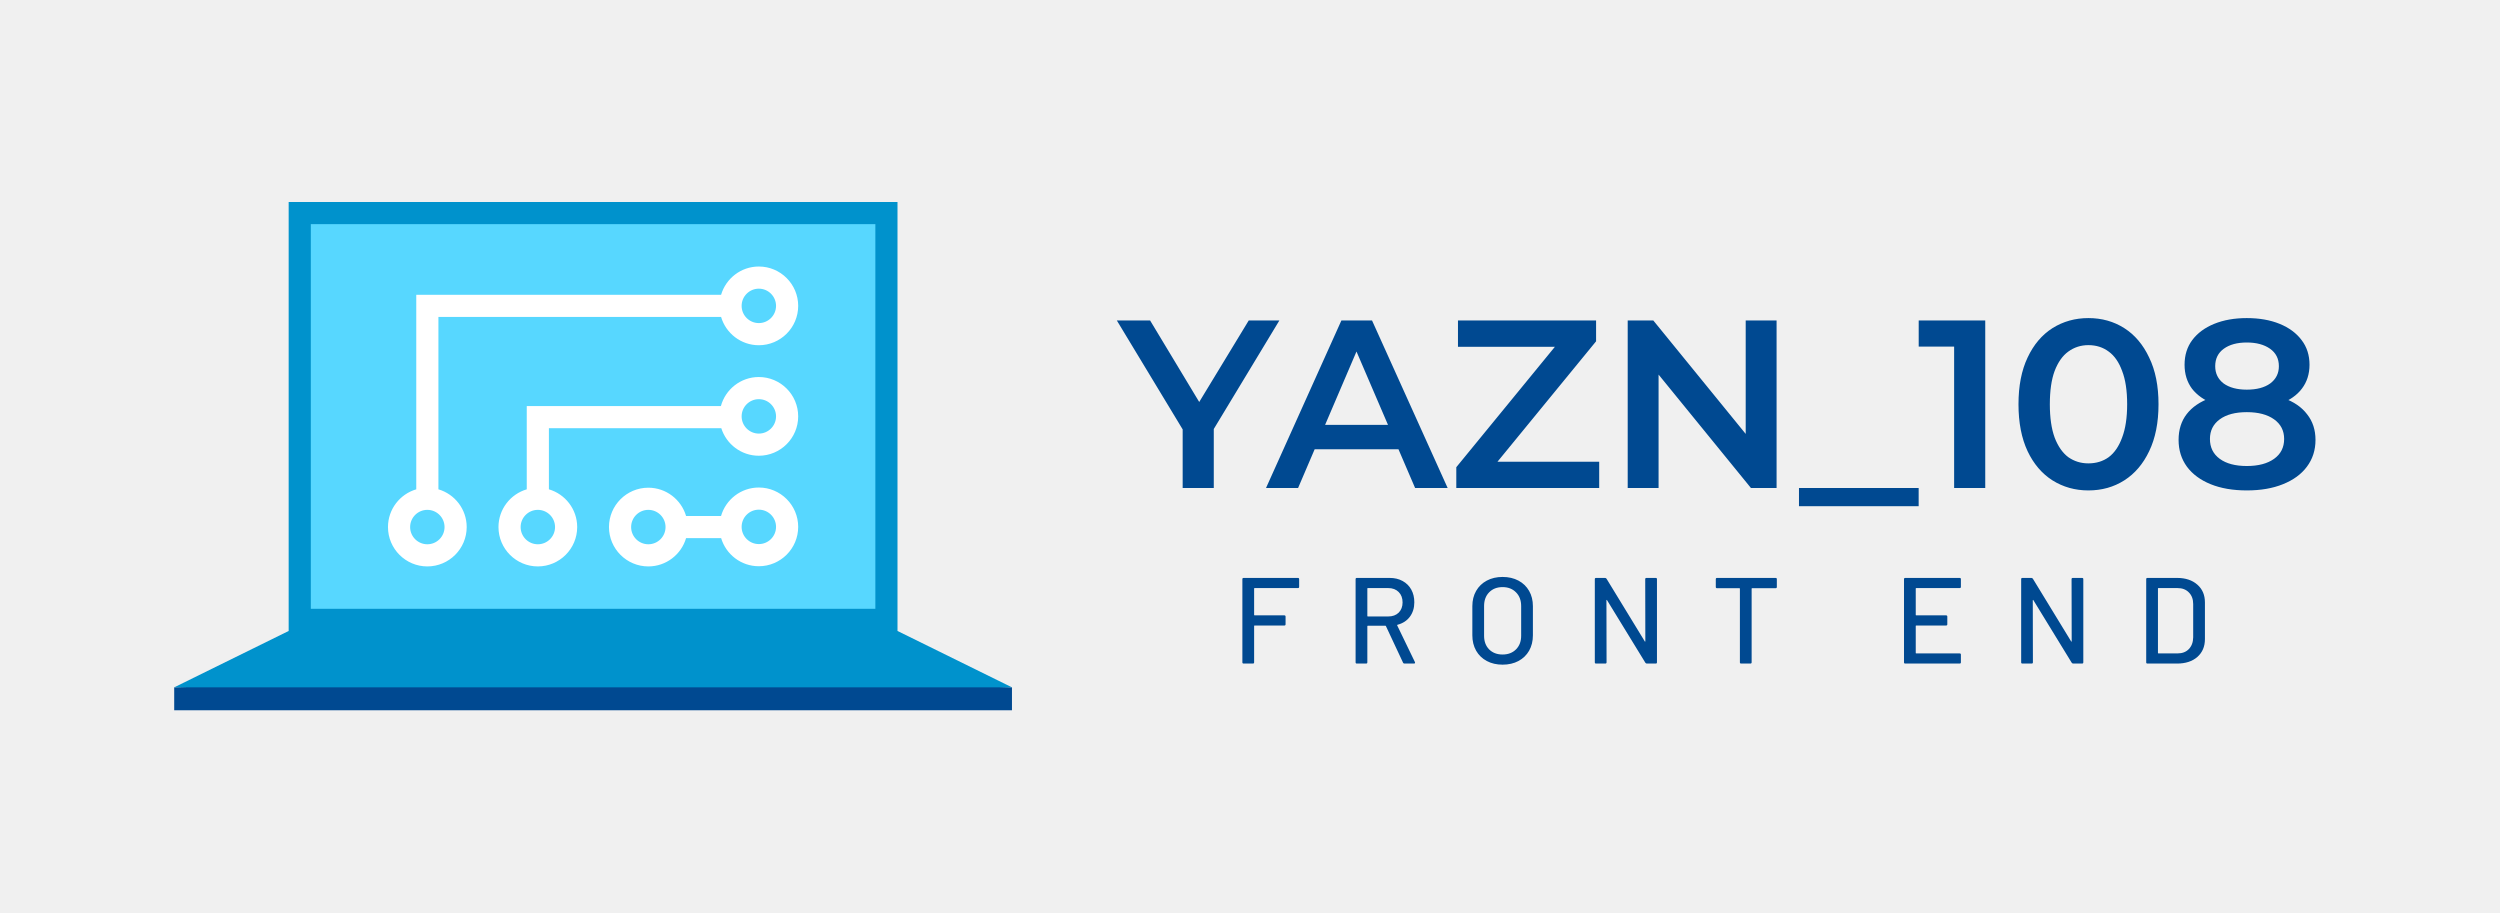
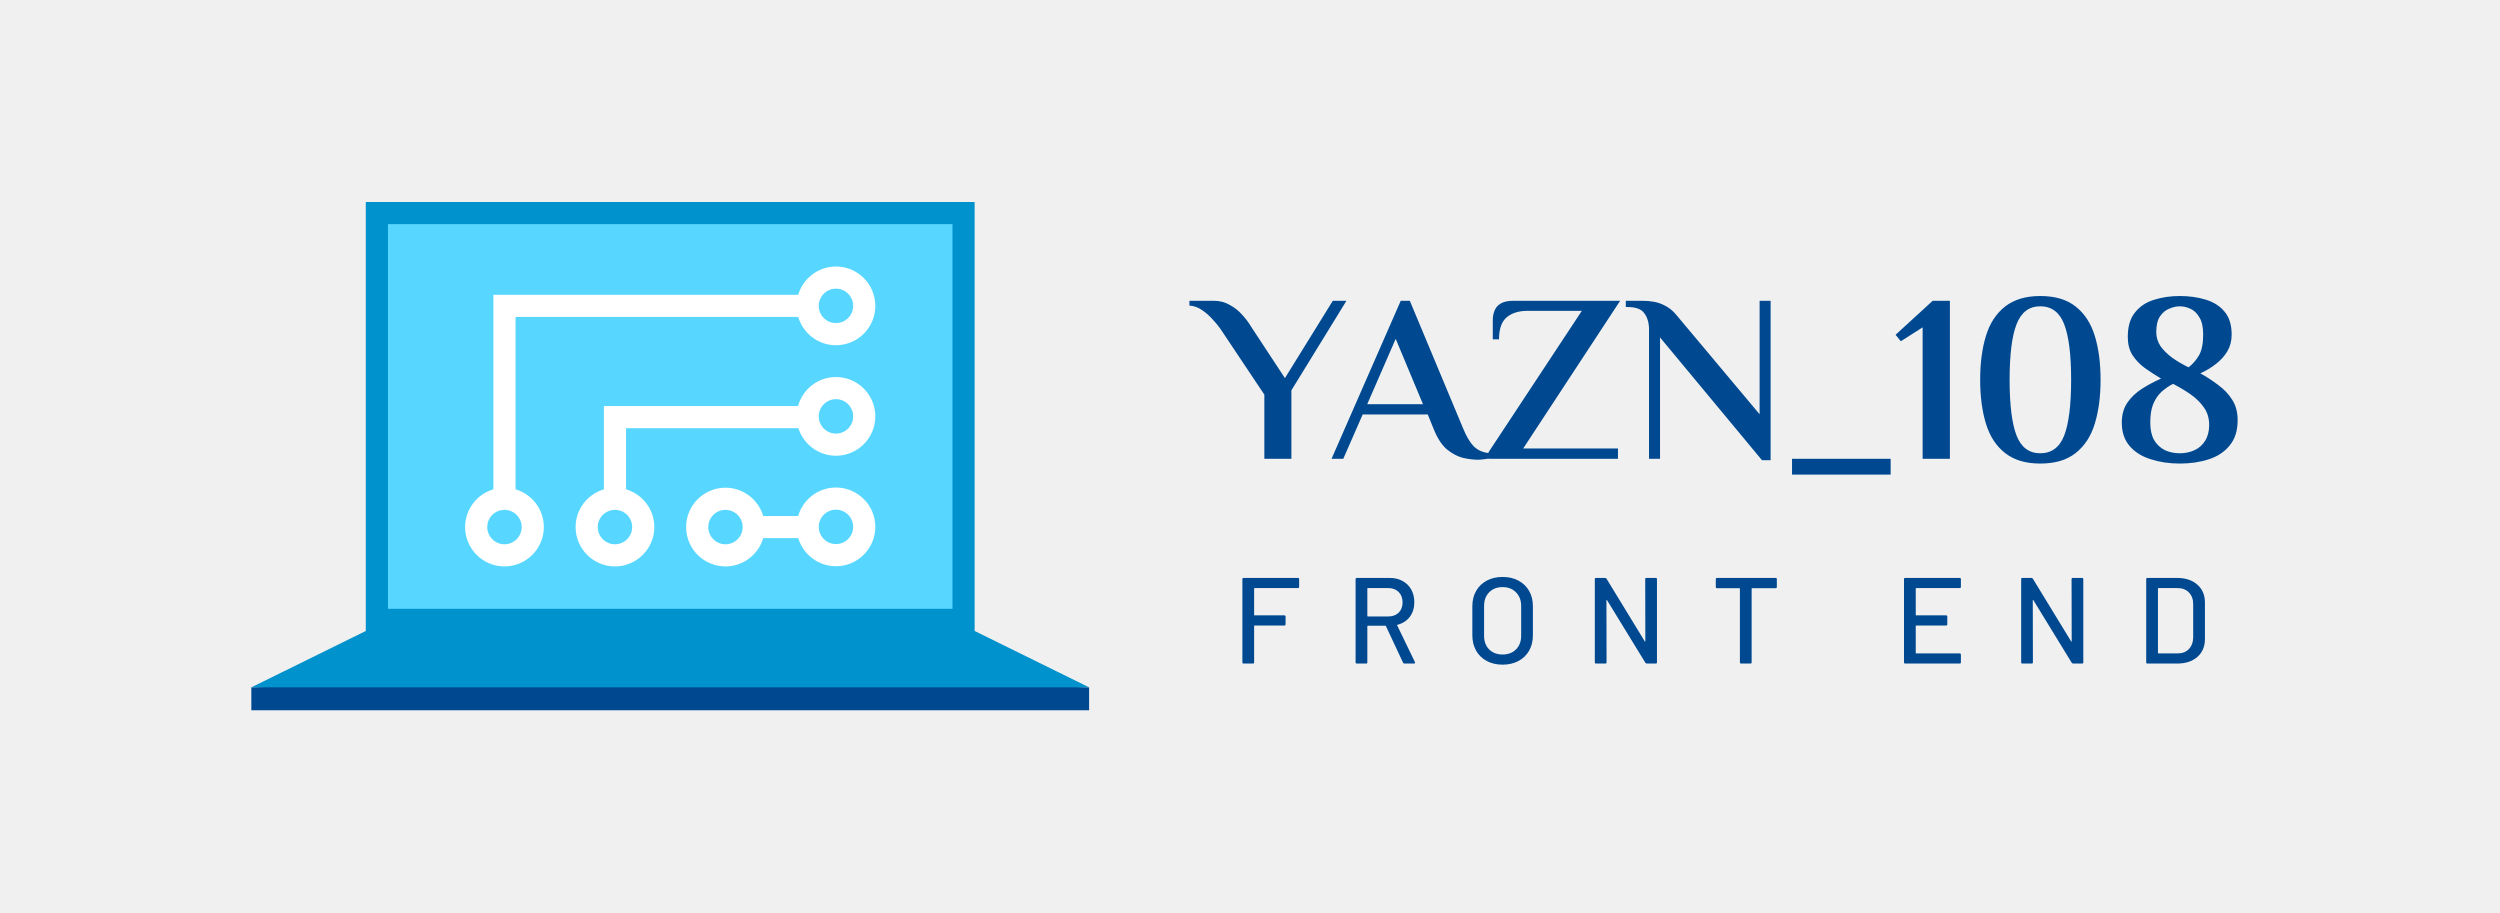
<svg xmlns="http://www.w3.org/2000/svg" width="940" height="343" viewBox="0 0 940 343" fill="none">
-   <g clip-path="url(#clip0_202_4)">
-     <path d="M380.5 267.057H65.5V258.443L223 254.223L380.5 258.443V267.057Z" fill="#004991" />
-     <path d="M334.171 78.262H111.829V234.925H334.171V78.262Z" fill="#57D7FF" />
-     <path d="M337.462 237.243V75.943H108.538V237.243L65.5 258.443H380.5L337.462 237.243ZM116.867 84.272H329.133V228.914H116.867V84.272Z" fill="#0092CC" />
-     <path d="M164.843 183.984V119.175H271.13C272.934 125.311 278.608 129.808 285.321 129.808C293.48 129.808 300.119 123.17 300.119 115.01C300.119 106.85 293.481 100.211 285.321 100.211C278.608 100.211 272.934 104.708 271.13 110.845H156.514V183.983C150.377 185.787 145.88 191.461 145.88 198.175C145.88 206.335 152.518 212.974 160.678 212.974C168.838 212.974 175.476 206.336 175.476 198.175C175.477 191.462 170.98 185.788 164.843 183.984ZM285.321 108.541C288.888 108.541 291.79 111.444 291.79 115.011C291.79 118.578 288.889 121.48 285.321 121.48C281.753 121.48 278.852 118.579 278.852 115.011C278.853 111.443 281.754 108.541 285.321 108.541ZM160.679 204.646C157.112 204.646 154.21 201.743 154.21 198.176C154.21 194.609 157.112 191.706 160.679 191.706C164.246 191.706 167.148 194.609 167.148 198.176C167.148 201.743 164.246 204.646 160.679 204.646ZM285.321 183.307C278.582 183.307 272.893 187.839 271.111 194.011H257.964C256.16 187.874 250.486 183.377 243.773 183.377C235.613 183.377 228.975 190.015 228.975 198.176C228.975 206.337 235.613 212.975 243.773 212.975C250.486 212.975 256.16 208.478 257.964 202.341H271.147C272.974 208.442 278.632 212.904 285.32 212.904C293.479 212.904 300.118 206.266 300.118 198.105C300.119 189.946 293.481 183.307 285.321 183.307ZM243.774 204.646C240.207 204.646 237.305 201.743 237.305 198.176C237.305 194.609 240.207 191.706 243.774 191.706C247.341 191.706 250.243 194.609 250.243 198.176C250.243 201.743 247.341 204.646 243.774 204.646ZM285.321 204.575C281.754 204.575 278.852 201.672 278.852 198.105C278.852 194.538 281.753 191.636 285.321 191.636C288.889 191.636 291.79 194.537 291.79 198.105C291.79 201.672 288.889 204.575 285.321 204.575ZM285.321 141.76C278.506 141.76 272.767 146.397 271.056 152.678H198.061V183.984C191.924 185.788 187.427 191.462 187.427 198.176C187.427 206.336 194.065 212.975 202.225 212.975C210.385 212.975 217.023 206.337 217.023 198.176C217.023 191.462 212.526 185.788 206.389 183.984V161.007H271.207C273.1 167 278.709 171.357 285.319 171.357C293.478 171.357 300.117 164.719 300.117 156.558C300.119 148.398 293.481 141.76 285.321 141.76ZM208.696 198.176C208.696 201.743 205.794 204.646 202.227 204.646C198.66 204.646 195.758 201.743 195.758 198.176C195.758 194.609 198.66 191.706 202.227 191.706C205.794 191.706 208.696 194.609 208.696 198.176ZM285.321 163.028C281.754 163.028 278.852 160.125 278.852 156.558C278.852 152.991 281.753 150.089 285.321 150.089C288.889 150.089 291.79 152.99 291.79 156.558C291.79 160.126 288.889 163.028 285.321 163.028Z" fill="white" />
+   <g clip-path="url(#clip0_206_4)">
+     <path d="M409.5 267.057H94.5V258.443L252 254.223L409.5 258.443V267.057Z" fill="#004991" />
+     <path d="M363.171 78.262H140.829V234.925H363.171V78.262Z" fill="#57D7FF" />
+     <path d="M366.462 237.243V75.943H137.538V237.243L94.5 258.443H409.5L366.462 237.243ZM145.867 84.272H358.133V228.914H145.867V84.272Z" fill="#0092CC" />
+     <path d="M193.843 183.984V119.175H300.13C301.934 125.311 307.608 129.808 314.321 129.808C322.48 129.808 329.119 123.17 329.119 115.01C329.119 106.85 322.481 100.211 314.321 100.211C307.608 100.211 301.934 104.708 300.13 110.845H185.514V183.983C179.377 185.787 174.88 191.461 174.88 198.175C174.88 206.335 181.518 212.974 189.678 212.974C197.838 212.974 204.476 206.336 204.476 198.175C204.477 191.462 199.98 185.788 193.843 183.984ZM314.321 108.541C317.888 108.541 320.79 111.444 320.79 115.011C320.79 118.578 317.889 121.48 314.321 121.48C310.753 121.48 307.852 118.579 307.852 115.011C307.853 111.443 310.754 108.541 314.321 108.541ZM189.679 204.646C186.112 204.646 183.21 201.743 183.21 198.176C183.21 194.609 186.112 191.706 189.679 191.706C193.246 191.706 196.148 194.609 196.148 198.176C196.148 201.743 193.246 204.646 189.679 204.646ZM314.321 183.307C307.582 183.307 301.893 187.839 300.111 194.011H286.964C285.16 187.874 279.486 183.377 272.773 183.377C264.613 183.377 257.975 190.015 257.975 198.176C257.975 206.337 264.613 212.975 272.773 212.975C279.486 212.975 285.16 208.478 286.964 202.341H300.147C301.974 208.442 307.632 212.904 314.32 212.904C322.479 212.904 329.118 206.266 329.118 198.105C329.119 189.946 322.481 183.307 314.321 183.307ZM272.774 204.646C269.207 204.646 266.305 201.743 266.305 198.176C266.305 194.609 269.207 191.706 272.774 191.706C276.341 191.706 279.243 194.609 279.243 198.176C279.243 201.743 276.341 204.646 272.774 204.646ZM314.321 204.575C310.754 204.575 307.852 201.672 307.852 198.105C307.852 194.538 310.753 191.636 314.321 191.636C317.889 191.636 320.79 194.537 320.79 198.105C320.79 201.672 317.889 204.575 314.321 204.575ZM314.321 141.76C307.506 141.76 301.767 146.397 300.056 152.678H227.061V183.984C220.924 185.788 216.427 191.462 216.427 198.176C216.427 206.336 223.065 212.975 231.225 212.975C239.385 212.975 246.023 206.337 246.023 198.176C246.023 191.462 241.526 185.788 235.389 183.984V161.007H300.207C302.1 167 307.709 171.357 314.319 171.357C322.478 171.357 329.117 164.719 329.117 156.558C329.119 148.398 322.481 141.76 314.321 141.76ZM237.696 198.176C237.696 201.743 234.794 204.646 231.227 204.646C227.66 204.646 224.758 201.743 224.758 198.176C224.758 194.609 227.66 191.706 231.227 191.706C234.794 191.706 237.696 194.609 237.696 198.176ZM314.321 163.028C310.754 163.028 307.852 160.125 307.852 156.558C307.852 152.991 310.753 150.089 314.321 150.089C317.889 150.089 320.79 152.99 320.79 156.558C320.79 160.126 317.889 163.028 314.321 163.028Z" fill="white" />
  </g>
-   <path d="M444.682 183.5V158.57L447.292 165.77L419.932 120.5H432.442L454.402 156.95H447.382L469.522 120.5H481.042L453.682 165.77L456.382 158.57V183.5H444.682ZM476.015 183.5L504.365 120.5H515.885L544.325 183.5H532.085L507.695 126.71H512.375L488.075 183.5H476.015ZM489.065 168.92L492.215 159.74H526.235L529.385 168.92H489.065ZM547.567 183.5V175.67L588.247 125.99L589.597 130.4H548.197V120.5H600.127V128.33L559.447 178.01L558.007 173.6H601.297V183.5H547.567ZM612.015 183.5V120.5H621.645L661.155 169.01H656.385V120.5H667.995V183.5H658.365L618.855 134.99H623.625V183.5H612.015ZM676.416 190.34V183.5H721.416V190.34H676.416ZM734.753 183.5V125L739.883 130.31H721.433V120.5H746.453V183.5H734.753ZM785.23 184.4C780.25 184.4 775.75 183.14 771.73 180.62C767.77 178.1 764.65 174.44 762.37 169.64C760.09 164.78 758.95 158.9 758.95 152C758.95 145.1 760.09 139.25 762.37 134.45C764.65 129.59 767.77 125.9 771.73 123.38C775.75 120.86 780.25 119.6 785.23 119.6C790.27 119.6 794.77 120.86 798.73 123.38C802.69 125.9 805.81 129.59 808.09 134.45C810.43 139.25 811.6 145.1 811.6 152C811.6 158.9 810.43 164.78 808.09 169.64C805.81 174.44 802.69 178.1 798.73 180.62C794.77 183.14 790.27 184.4 785.23 184.4ZM785.23 174.23C788.17 174.23 790.72 173.45 792.88 171.89C795.04 170.27 796.72 167.81 797.92 164.51C799.18 161.21 799.81 157.04 799.81 152C799.81 146.9 799.18 142.73 797.92 139.49C796.72 136.19 795.04 133.76 792.88 132.2C790.72 130.58 788.17 129.77 785.23 129.77C782.41 129.77 779.89 130.58 777.67 132.2C775.51 133.76 773.8 136.19 772.54 139.49C771.34 142.73 770.74 146.9 770.74 152C770.74 157.04 771.34 161.21 772.54 164.51C773.8 167.81 775.51 170.27 777.67 171.89C779.89 173.45 782.41 174.23 785.23 174.23ZM844.797 184.4C839.577 184.4 835.047 183.62 831.207 182.06C827.367 180.5 824.397 178.31 822.297 175.49C820.197 172.61 819.147 169.25 819.147 165.41C819.147 161.57 820.167 158.33 822.207 155.69C824.247 153.05 827.187 151.04 831.027 149.66C834.867 148.28 839.457 147.59 844.797 147.59C850.137 147.59 854.727 148.28 858.567 149.66C862.467 151.04 865.437 153.08 867.477 155.78C869.577 158.42 870.627 161.63 870.627 165.41C870.627 169.25 869.547 172.61 867.387 175.49C865.287 178.31 862.287 180.5 858.387 182.06C854.547 183.62 850.017 184.4 844.797 184.4ZM844.797 175.22C849.117 175.22 852.537 174.32 855.057 172.52C857.577 170.72 858.837 168.23 858.837 165.05C858.837 161.93 857.577 159.47 855.057 157.67C852.537 155.87 849.117 154.97 844.797 154.97C840.477 154.97 837.087 155.87 834.627 157.67C832.167 159.47 830.937 161.93 830.937 165.05C830.937 168.23 832.167 170.72 834.627 172.52C837.087 174.32 840.477 175.22 844.797 175.22ZM844.797 153.71C839.937 153.71 835.767 153.08 832.287 151.82C828.807 150.5 826.107 148.61 824.187 146.15C822.327 143.63 821.397 140.63 821.397 137.15C821.397 133.55 822.357 130.46 824.277 127.88C826.257 125.24 829.017 123.2 832.557 121.76C836.097 120.32 840.177 119.6 844.797 119.6C849.477 119.6 853.587 120.32 857.127 121.76C860.667 123.2 863.427 125.24 865.407 127.88C867.387 130.46 868.377 133.55 868.377 137.15C868.377 140.63 867.417 143.63 865.497 146.15C863.637 148.61 860.937 150.5 857.397 151.82C853.857 153.08 849.657 153.71 844.797 153.71ZM844.797 146.51C848.517 146.51 851.457 145.73 853.617 144.17C855.777 142.55 856.857 140.39 856.857 137.69C856.857 134.87 855.747 132.68 853.527 131.12C851.307 129.56 848.397 128.78 844.797 128.78C841.197 128.78 838.317 129.56 836.157 131.12C833.997 132.68 832.917 134.87 832.917 137.69C832.917 140.39 833.967 142.55 836.067 144.17C838.227 145.73 841.137 146.51 844.797 146.51Z" fill="#004991" />
+   <path d="M475.394 172.5V148.38L459.644 124.8C458.564 123.12 457.364 121.59 456.044 120.21C454.784 118.77 453.434 117.57 451.994 116.61C450.554 115.59 448.964 115.02 447.224 114.9V113.1H456.404C458.624 113.1 460.604 113.61 462.344 114.63C464.144 115.59 465.704 116.82 467.024 118.32C468.404 119.82 469.574 121.38 470.534 123L483.134 142.17L501.134 113.1H506.264L485.564 146.76V172.5H475.394ZM555.744 172.86C554.004 172.86 552.084 172.62 549.984 172.14C547.944 171.6 545.934 170.52 543.954 168.9C542.034 167.22 540.384 164.64 539.004 161.16L536.844 155.85H512.364L505.074 172.5H500.664L526.674 113.1H530.094L550.164 161.16C551.364 164.1 552.684 166.32 554.124 167.82C555.624 169.26 557.484 170.1 559.704 170.34V172.41C559.224 172.53 558.594 172.62 557.814 172.68C557.094 172.8 556.404 172.86 555.744 172.86ZM514.074 151.98H535.044L524.784 127.41L514.074 151.98ZM559.668 172.5V170.07L594.768 116.88H574.338C570.978 116.88 568.338 117.72 566.418 119.4C564.558 121.02 563.628 123.75 563.628 127.59H561.288V120.3C561.288 119.1 561.498 117.96 561.918 116.88C562.338 115.74 563.088 114.84 564.168 114.18C565.308 113.46 566.898 113.1 568.938 113.1H609.168L572.718 168.63H608.358V172.5H559.668ZM662.512 173.04L624.172 126.87V172.5H620.032V123.9C620.032 121.44 619.462 119.43 618.322 117.87C617.242 116.25 615.112 115.44 611.932 115.44H611.302V113.1H617.422C620.662 113.1 623.272 113.58 625.252 114.54C627.292 115.44 629.002 116.76 630.382 118.5L661.612 155.76V113.1H665.752V173.04H662.512ZM673.803 178.44V172.5H710.883V178.44H673.803ZM722.906 172.5V123.09L714.716 128.31L712.736 125.88L726.686 113.1H733.166V172.5H722.906ZM767.133 174.3C761.673 174.3 757.263 172.98 753.903 170.34C750.543 167.7 748.143 164.01 746.703 159.27C745.263 154.53 744.543 149.04 744.543 142.8C744.543 136.5 745.263 131.01 746.703 126.33C748.143 121.59 750.543 117.9 753.903 115.26C757.263 112.62 761.673 111.3 767.133 111.3C772.713 111.3 777.153 112.62 780.453 115.26C783.813 117.9 786.213 121.59 787.653 126.33C789.093 131.01 789.813 136.5 789.813 142.8C789.813 149.04 789.093 154.53 787.653 159.27C786.213 164.01 783.813 167.7 780.453 170.34C777.153 172.98 772.713 174.3 767.133 174.3ZM767.133 170.43C771.393 170.43 774.393 168.21 776.133 163.77C777.873 159.27 778.743 152.28 778.743 142.8C778.743 133.32 777.873 126.36 776.133 121.92C774.393 117.42 771.393 115.17 767.133 115.17C762.933 115.17 759.963 117.42 758.223 121.92C756.483 126.36 755.613 133.32 755.613 142.8C755.613 152.28 756.483 159.27 758.223 163.77C759.963 168.21 762.933 170.43 767.133 170.43ZM819.574 174.3C815.674 174.3 812.044 173.76 808.684 172.68C805.384 171.66 802.744 170.01 800.764 167.73C798.784 165.45 797.794 162.51 797.794 158.91C797.794 155.97 798.484 153.48 799.864 151.44C801.304 149.34 803.164 147.57 805.444 146.13C807.724 144.69 810.094 143.43 812.554 142.35C810.334 141.03 808.264 139.68 806.344 138.3C804.484 136.92 802.954 135.3 801.754 133.44C800.614 131.58 800.044 129.33 800.044 126.69C800.044 122.79 800.944 119.73 802.744 117.51C804.544 115.23 806.914 113.64 809.854 112.74C812.854 111.78 816.094 111.3 819.574 111.3C823.114 111.3 826.354 111.75 829.294 112.65C832.294 113.55 834.664 115.05 836.404 117.15C838.204 119.25 839.104 122.13 839.104 125.79C839.104 128.13 838.564 130.23 837.484 132.09C836.404 133.89 834.964 135.48 833.164 136.86C831.424 138.24 829.474 139.41 827.314 140.37C829.714 141.69 831.964 143.16 834.064 144.78C836.224 146.34 837.964 148.17 839.284 150.27C840.664 152.37 841.354 154.95 841.354 158.01C841.354 161.91 840.364 165.06 838.384 167.46C836.464 169.86 833.854 171.6 830.554 172.68C827.254 173.76 823.594 174.3 819.574 174.3ZM819.574 170.43C821.614 170.43 823.474 170.04 825.154 169.26C826.834 168.48 828.154 167.31 829.114 165.75C830.134 164.13 830.644 162.15 830.644 159.81C830.644 157.29 830.014 155.13 828.754 153.33C827.494 151.47 825.844 149.82 823.804 148.38C821.764 146.94 819.514 145.59 817.054 144.33C815.434 145.17 813.964 146.19 812.644 147.39C811.384 148.59 810.364 150.12 809.584 151.98C808.864 153.78 808.504 156.09 808.504 158.91C808.504 161.55 808.984 163.74 809.944 165.48C810.964 167.16 812.314 168.42 813.994 169.26C815.674 170.04 817.534 170.43 819.574 170.43ZM822.904 138.12C824.524 136.86 825.844 135.33 826.864 133.53C827.884 131.73 828.394 129.15 828.394 125.79C828.394 122.97 827.914 120.81 826.954 119.31C826.054 117.75 824.914 116.67 823.534 116.07C822.214 115.47 820.894 115.17 819.574 115.17C818.314 115.17 816.994 115.47 815.614 116.07C814.234 116.61 813.064 117.6 812.104 119.04C811.204 120.42 810.754 122.37 810.754 124.89C810.754 126.81 811.294 128.58 812.374 130.2C813.514 131.76 815.014 133.23 816.874 134.61C818.794 135.93 820.804 137.1 822.904 138.12Z" fill="#004991" />
  <path d="M488.479 220.658C488.479 220.965 488.325 221.118 488.019 221.118H471.735C471.612 221.118 471.551 221.179 471.551 221.302V231.192C471.551 231.315 471.612 231.376 471.735 231.376H482.913C483.219 231.376 483.373 231.529 483.373 231.836V234.734C483.373 235.041 483.219 235.194 482.913 235.194H471.735C471.612 235.194 471.551 235.255 471.551 235.378V249.04C471.551 249.347 471.397 249.5 471.091 249.5H467.595C467.288 249.5 467.135 249.347 467.135 249.04V217.76C467.135 217.453 467.288 217.3 467.595 217.3H488.019C488.325 217.3 488.479 217.453 488.479 217.76V220.658ZM528.058 249.5C527.813 249.5 527.644 249.393 527.552 249.178L521.112 235.424C521.082 235.332 521.02 235.286 520.928 235.286H514.304C514.182 235.286 514.12 235.347 514.12 235.47V249.04C514.12 249.347 513.967 249.5 513.66 249.5H510.164C509.858 249.5 509.704 249.347 509.704 249.04V217.76C509.704 217.453 509.858 217.3 510.164 217.3H522.538C524.378 217.3 525.988 217.683 527.368 218.45C528.779 219.217 529.868 220.29 530.634 221.67C531.401 223.05 531.784 224.645 531.784 226.454C531.784 228.601 531.217 230.425 530.082 231.928C528.978 233.4 527.43 234.397 525.436 234.918C525.314 234.979 525.283 235.056 525.344 235.148L532.014 248.948C532.045 249.009 532.06 249.086 532.06 249.178C532.06 249.393 531.938 249.5 531.692 249.5H528.058ZM514.304 221.118C514.182 221.118 514.12 221.179 514.12 221.302V231.606C514.12 231.729 514.182 231.79 514.304 231.79H521.986C523.612 231.79 524.915 231.315 525.896 230.364C526.878 229.383 527.368 228.095 527.368 226.5C527.368 224.875 526.878 223.571 525.896 222.59C524.915 221.609 523.612 221.118 521.986 221.118H514.304ZM564.963 249.914C562.725 249.914 560.747 249.454 559.029 248.534C557.312 247.614 555.978 246.326 555.027 244.67C554.077 242.983 553.601 241.051 553.601 238.874V227.926C553.601 225.749 554.077 223.832 555.027 222.176C555.978 220.52 557.312 219.232 559.029 218.312C560.747 217.392 562.725 216.932 564.963 216.932C567.233 216.932 569.226 217.392 570.943 218.312C572.661 219.232 573.995 220.52 574.945 222.176C575.896 223.832 576.371 225.749 576.371 227.926V238.874C576.371 241.051 575.896 242.983 574.945 244.67C573.995 246.326 572.661 247.614 570.943 248.534C569.226 249.454 567.233 249.914 564.963 249.914ZM564.963 246.096C567.049 246.096 568.735 245.452 570.023 244.164C571.311 242.876 571.955 241.174 571.955 239.058V227.88C571.955 225.733 571.311 224.016 570.023 222.728C568.735 221.409 567.049 220.75 564.963 220.75C562.878 220.75 561.191 221.409 559.903 222.728C558.646 224.016 558.017 225.733 558.017 227.88V239.058C558.017 241.174 558.646 242.876 559.903 244.164C561.191 245.452 562.878 246.096 564.963 246.096ZM618.602 217.76C618.602 217.453 618.756 217.3 619.062 217.3H622.558C622.865 217.3 623.018 217.453 623.018 217.76V249.04C623.018 249.347 622.865 249.5 622.558 249.5H619.2C618.986 249.5 618.802 249.393 618.648 249.178L604.25 225.672C604.22 225.58 604.174 225.549 604.112 225.58C604.051 225.58 604.02 225.626 604.02 225.718L604.066 249.04C604.066 249.347 603.913 249.5 603.606 249.5H600.11C599.804 249.5 599.65 249.347 599.65 249.04V217.76C599.65 217.453 599.804 217.3 600.11 217.3H603.514C603.729 217.3 603.913 217.407 604.066 217.622L618.418 241.128C618.449 241.22 618.495 241.266 618.556 241.266C618.618 241.235 618.648 241.174 618.648 241.082L618.602 217.76ZM667.632 217.3C667.938 217.3 668.092 217.453 668.092 217.76V220.704C668.092 221.011 667.938 221.164 667.632 221.164H658.8C658.677 221.164 658.616 221.225 658.616 221.348V249.04C658.616 249.347 658.462 249.5 658.156 249.5H654.66C654.353 249.5 654.2 249.347 654.2 249.04V221.348C654.2 221.225 654.138 221.164 654.016 221.164H645.598C645.291 221.164 645.138 221.011 645.138 220.704V217.76C645.138 217.453 645.291 217.3 645.598 217.3H667.632ZM737.295 220.658C737.295 220.965 737.141 221.118 736.835 221.118H720.505C720.382 221.118 720.321 221.179 720.321 221.302V231.192C720.321 231.315 720.382 231.376 720.505 231.376H731.729C732.035 231.376 732.189 231.529 732.189 231.836V234.734C732.189 235.041 732.035 235.194 731.729 235.194H720.505C720.382 235.194 720.321 235.255 720.321 235.378V245.498C720.321 245.621 720.382 245.682 720.505 245.682H736.835C737.141 245.682 737.295 245.835 737.295 246.142V249.04C737.295 249.347 737.141 249.5 736.835 249.5H716.365C716.058 249.5 715.905 249.347 715.905 249.04V217.76C715.905 217.453 716.058 217.3 716.365 217.3H736.835C737.141 217.3 737.295 217.453 737.295 217.76V220.658ZM778.909 217.76C778.909 217.453 779.062 217.3 779.369 217.3H782.865C783.172 217.3 783.325 217.453 783.325 217.76V249.04C783.325 249.347 783.172 249.5 782.865 249.5H779.507C779.292 249.5 779.108 249.393 778.955 249.178L764.557 225.672C764.526 225.58 764.48 225.549 764.419 225.58C764.358 225.58 764.327 225.626 764.327 225.718L764.373 249.04C764.373 249.347 764.22 249.5 763.913 249.5H760.417C760.11 249.5 759.957 249.347 759.957 249.04V217.76C759.957 217.453 760.11 217.3 760.417 217.3H763.821C764.036 217.3 764.22 217.407 764.373 217.622L778.725 241.128C778.756 241.22 778.802 241.266 778.863 241.266C778.924 241.235 778.955 241.174 778.955 241.082L778.909 217.76ZM807.434 249.5C807.127 249.5 806.974 249.347 806.974 249.04V217.76C806.974 217.453 807.127 217.3 807.434 217.3H818.566C821.755 217.3 824.301 218.143 826.202 219.83C828.103 221.486 829.054 223.709 829.054 226.5V240.3C829.054 243.091 828.103 245.329 826.202 247.016C824.301 248.672 821.755 249.5 818.566 249.5H807.434ZM811.39 245.498C811.39 245.621 811.451 245.682 811.574 245.682H818.75C820.529 245.682 821.939 245.145 822.982 244.072C824.055 242.968 824.607 241.496 824.638 239.656V227.144C824.638 225.304 824.101 223.847 823.028 222.774C821.985 221.67 820.559 221.118 818.75 221.118H811.574C811.451 221.118 811.39 221.179 811.39 221.302V245.498Z" fill="#004991" />
  <defs>
-     <clipPath id="clip0_202_4">
-       <rect width="315" height="191.114" fill="white" transform="translate(65.5 75.9429)" />
+     <clipPath id="clip0_206_4">
+       <rect width="315" height="191.114" fill="white" transform="translate(94.5 75.9429)" />
    </clipPath>
  </defs>
</svg>
